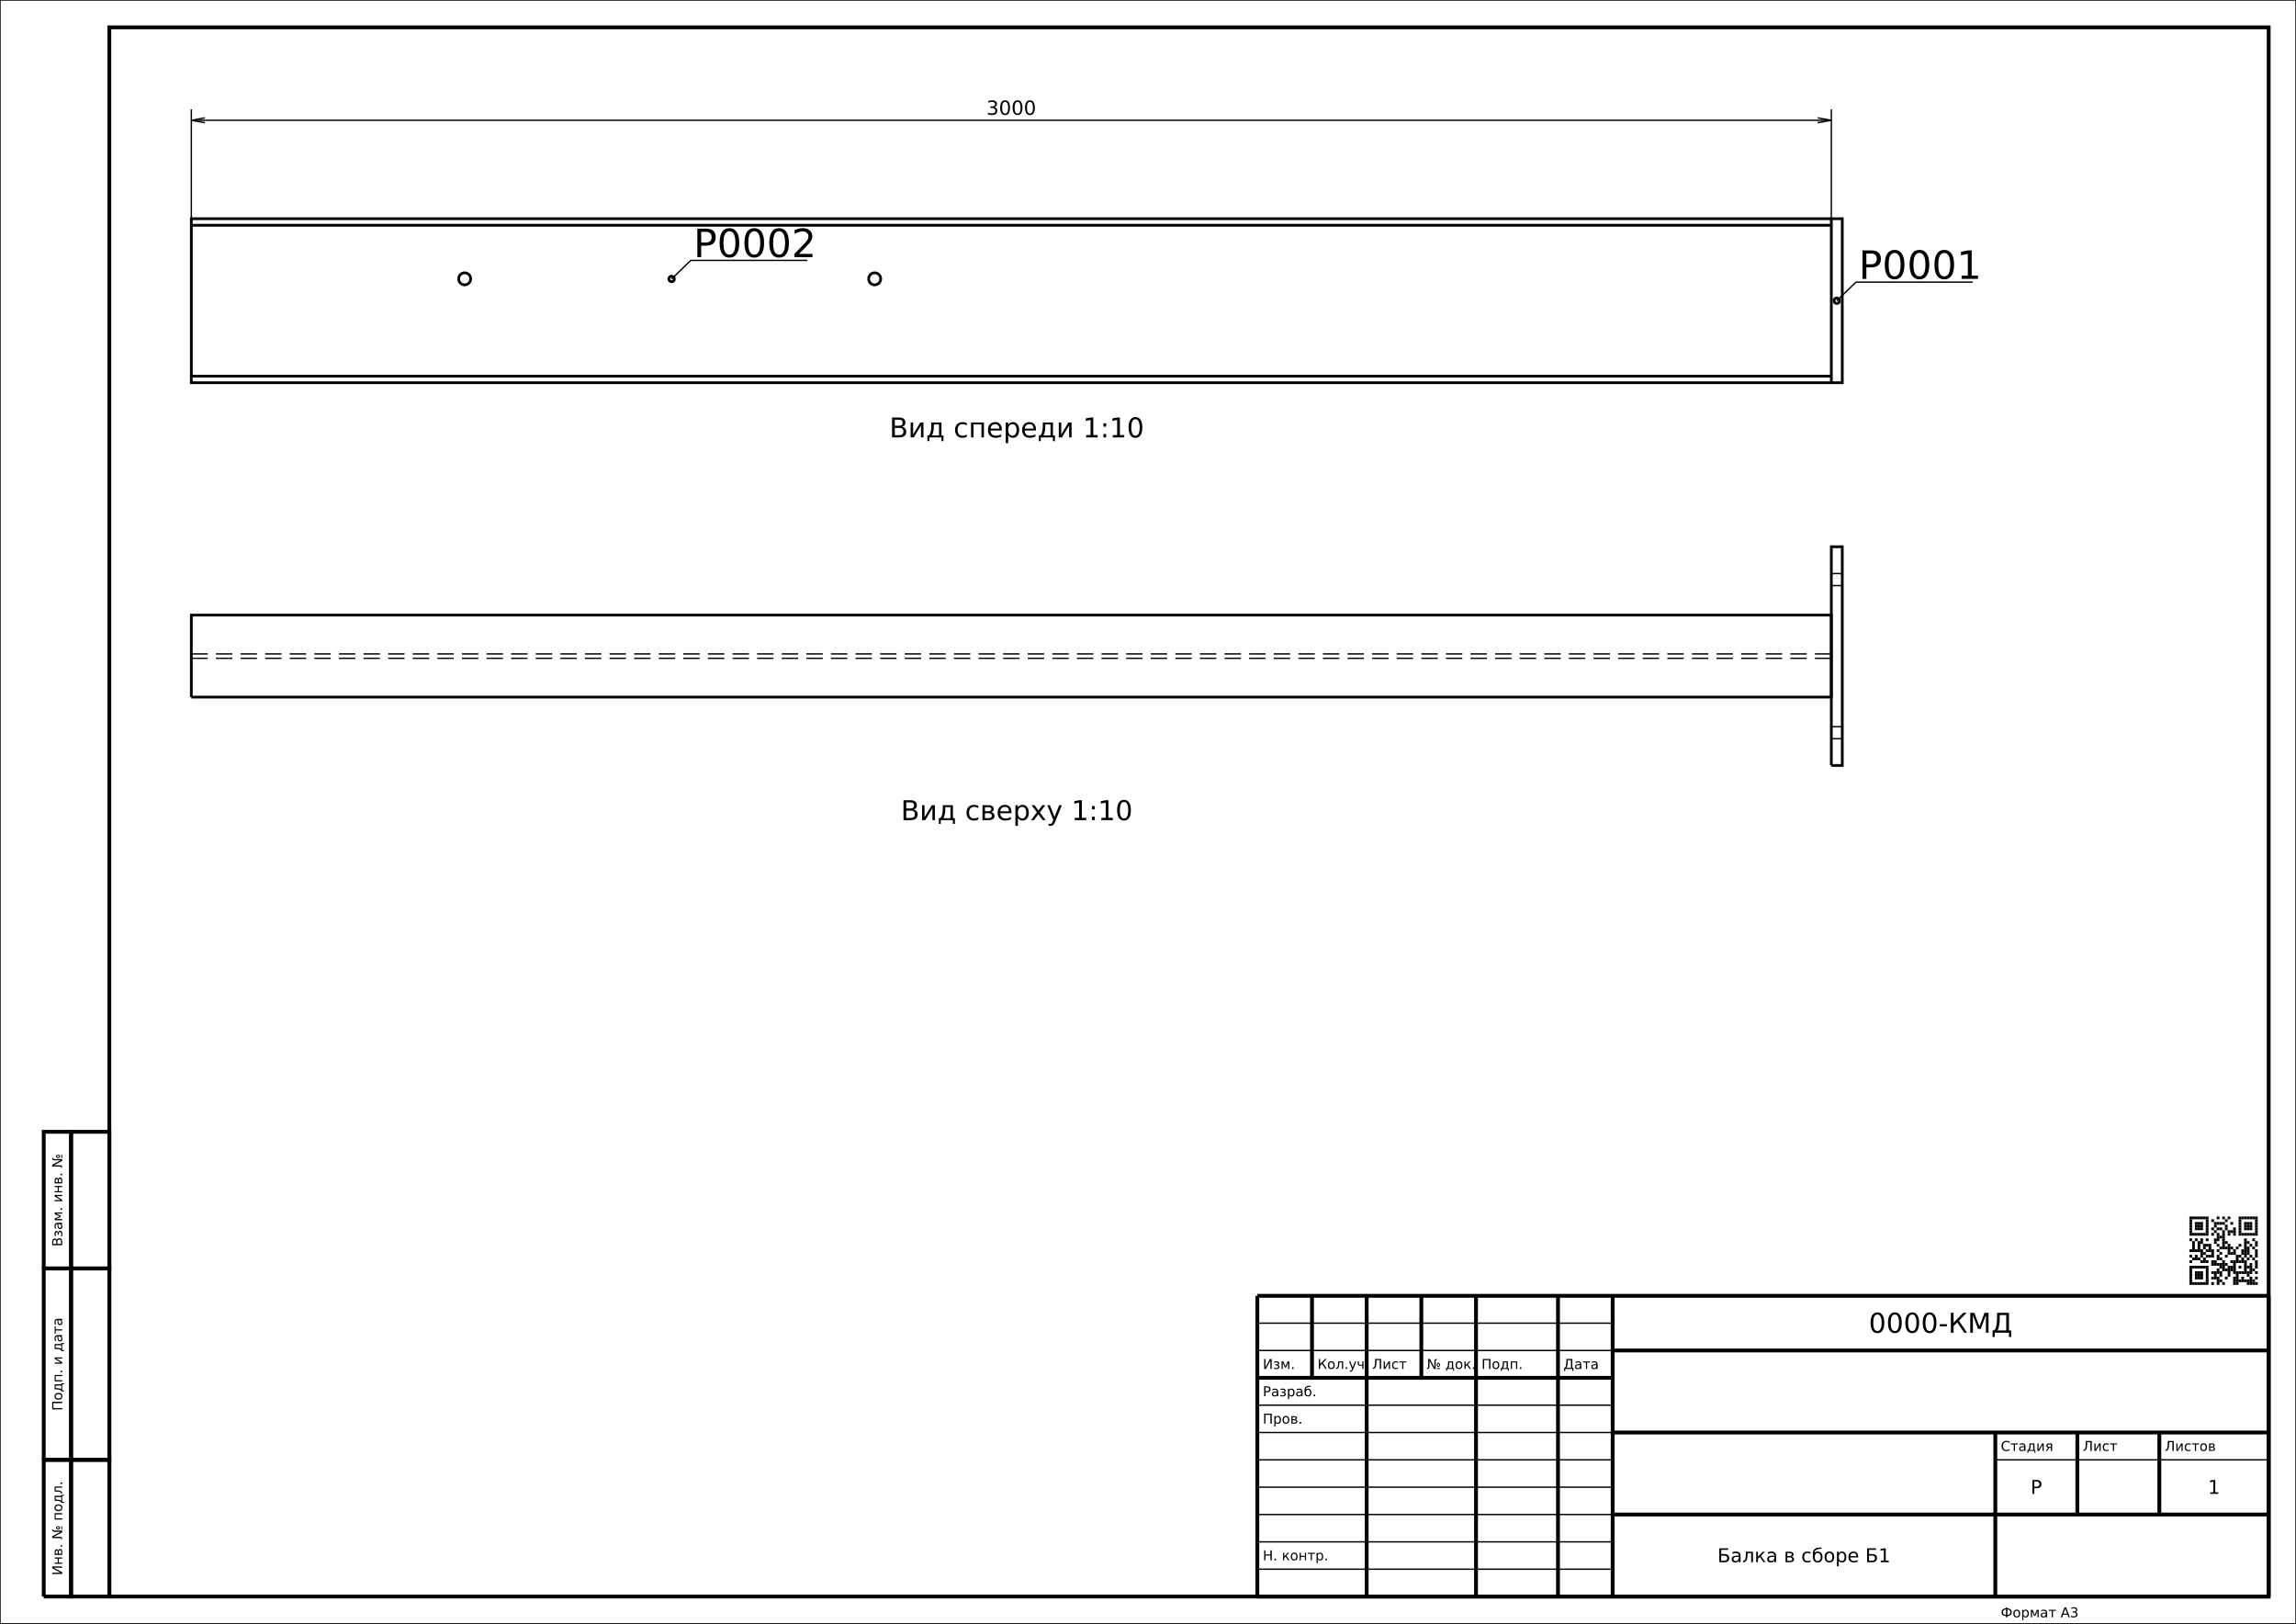
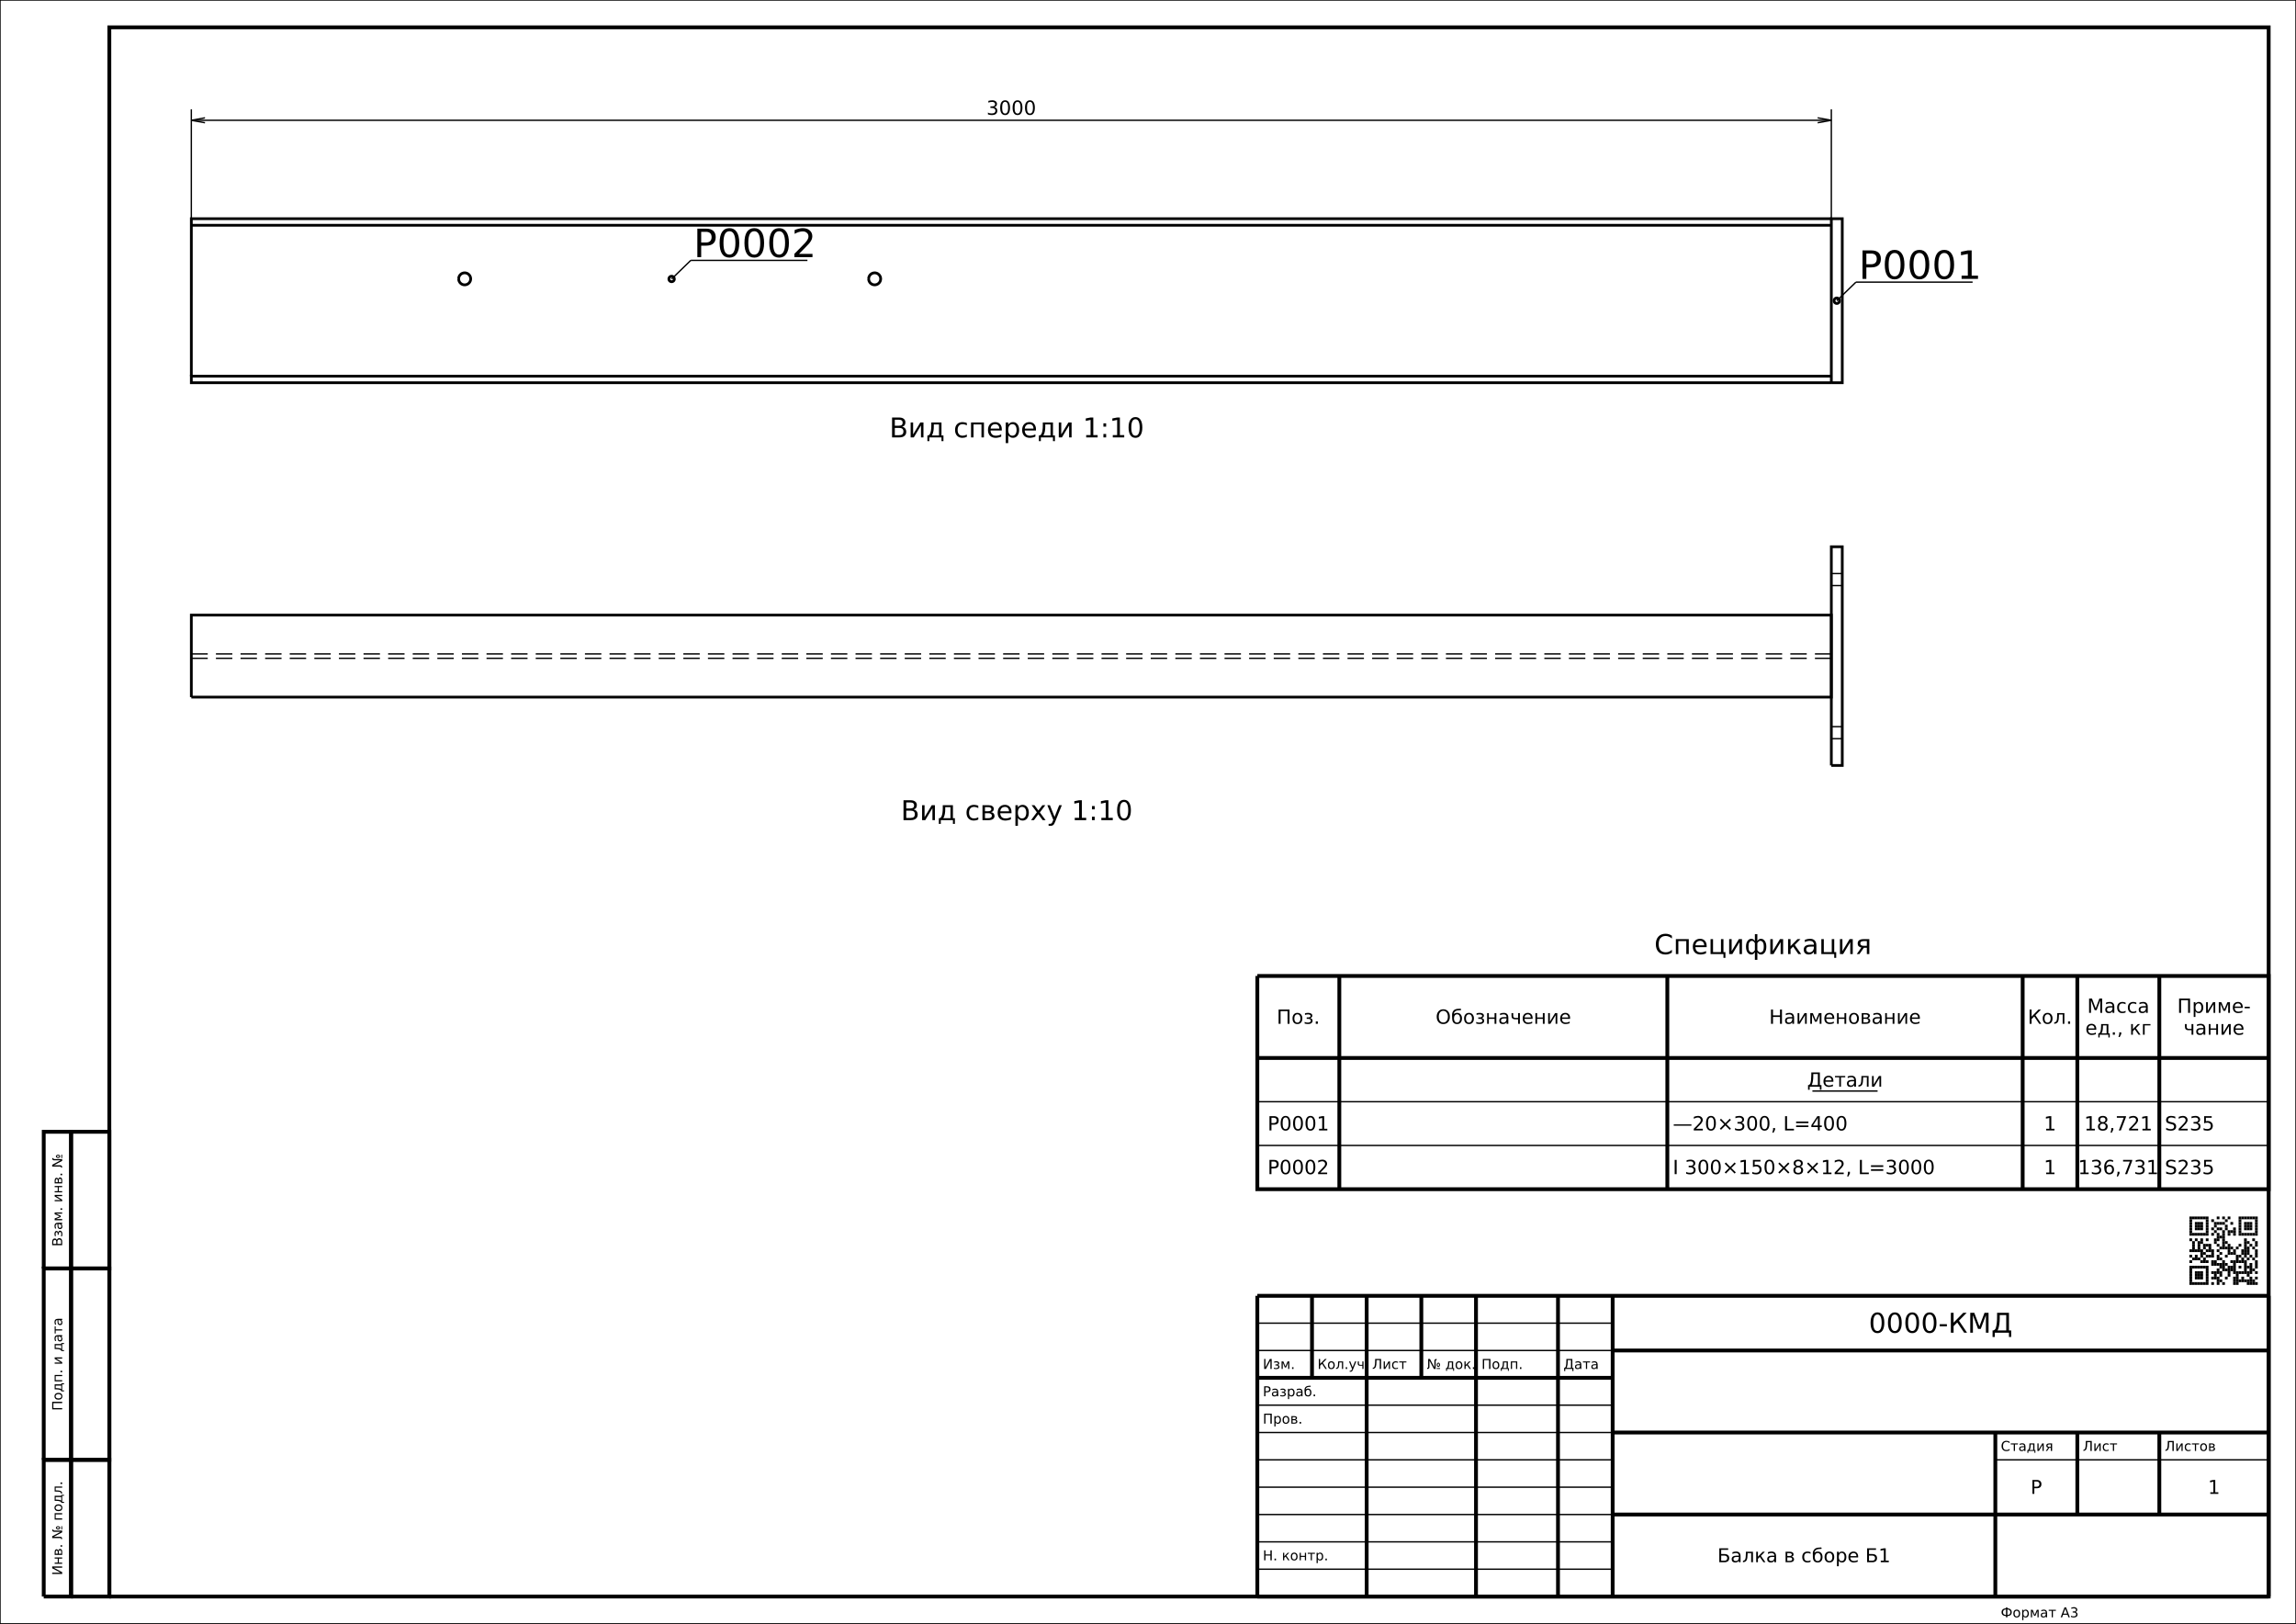
<svg xmlns="http://www.w3.org/2000/svg" width="420mm" height="297mm" viewBox="0 0 420 297" font-family="DejaVu Sans, Arial, sans-serif" data-drawing="902">
  <rect width="420" height="297" fill="#fff" />
  <polyline class="Thin" points="0,297 420,297 420,0 0,0 0,297" fill="none" stroke="#000" stroke-width="0.25" />
  <polyline class="Frame" points="20,292 415,292 415,5 20,5 20,292" fill="none" stroke="#000" stroke-width="0.7" />
  <polyline class="Frame" points="230,292 415,292" fill="none" stroke="#000" stroke-width="0.7" />
  <polyline class="Frame" points="415,292 415,237" fill="none" stroke="#000" stroke-width="0.7" />
  <polyline class="Frame" points="415,237 230,237" fill="none" stroke="#000" stroke-width="0.7" />
  <polyline class="Frame" points="230,237 230,292" fill="none" stroke="#000" stroke-width="0.7" />
  <polyline class="Thin" points="230,287 295,287" fill="none" stroke="#000" stroke-width="0.25" />
  <polyline class="Thin" points="230,282 295,282" fill="none" stroke="#000" stroke-width="0.25" />
  <polyline class="Thin" points="230,277 295,277" fill="none" stroke="#000" stroke-width="0.25" />
  <polyline class="Thin" points="230,272 295,272" fill="none" stroke="#000" stroke-width="0.25" />
  <polyline class="Thin" points="230,267 295,267" fill="none" stroke="#000" stroke-width="0.25" />
  <polyline class="Thin" points="230,262 295,262" fill="none" stroke="#000" stroke-width="0.25" />
  <polyline class="Thin" points="230,257 295,257" fill="none" stroke="#000" stroke-width="0.25" />
  <polyline class="Frame" points="230,252 295,252" fill="none" stroke="#000" stroke-width="0.7" />
  <polyline class="Thin" points="230,247 295,247" fill="none" stroke="#000" stroke-width="0.25" />
  <polyline class="Thin" points="230,242 295,242" fill="none" stroke="#000" stroke-width="0.25" />
  <polyline class="Frame" points="240,252 240,237" fill="none" stroke="#000" stroke-width="0.7" />
  <polyline class="Frame" points="260,252 260,237" fill="none" stroke="#000" stroke-width="0.7" />
  <polyline class="Frame" points="250,292 250,237" fill="none" stroke="#000" stroke-width="0.7" />
  <polyline class="Frame" points="270,292 270,237" fill="none" stroke="#000" stroke-width="0.7" />
  <polyline class="Frame" points="285,292 285,237" fill="none" stroke="#000" stroke-width="0.7" />
  <polyline class="Frame" points="295,292 295,237" fill="none" stroke="#000" stroke-width="0.7" />
  <polyline class="Frame" points="295,247 415,247" fill="none" stroke="#000" stroke-width="0.7" />
  <polyline class="Frame" points="295,262 415,262" fill="none" stroke="#000" stroke-width="0.7" />
  <polyline class="Thin" points="365,267 415,267" fill="none" stroke="#000" stroke-width="0.25" />
  <polyline class="Frame" points="295,277 415,277" fill="none" stroke="#000" stroke-width="0.7" />
  <polyline class="Frame" points="365,292 365,262" fill="none" stroke="#000" stroke-width="0.7" />
  <polyline class="Frame" points="380,277 380,262" fill="none" stroke="#000" stroke-width="0.7" />
  <polyline class="Frame" points="395,277 395,262" fill="none" stroke="#000" stroke-width="0.7" />
  <polyline class="Frame" points="8,292 13,292 13,267 8,267 8,292" fill="none" stroke="#000" stroke-width="0.7" />
  <polyline class="Frame" points="13,292 20,292 20,267 13,267 13,292" fill="none" stroke="#000" stroke-width="0.7" />
  <polyline class="Frame" points="8,267 13,267 13,232 8,232 8,267" fill="none" stroke="#000" stroke-width="0.7" />
  <polyline class="Frame" points="13,267 20,267 20,232 13,232 13,267" fill="none" stroke="#000" stroke-width="0.7" />
  <polyline class="Frame" points="8,232 13,232 13,207 8,207 8,232" fill="none" stroke="#000" stroke-width="0.7" />
  <polyline class="Frame" points="13,232 20,232 20,207 13,207 13,232" fill="none" stroke="#000" stroke-width="0.7" />
+   <polyline class="Frame" points="230,178.5 415,178.5 415,217.5 230,217.5 230,178.5" fill="none" stroke="#000" stroke-width="0.7" />
+   <polyline class="Frame" points="230,193.5 415,193.5" fill="none" stroke="#000" stroke-width="0.7" />
+   <polyline class="Frame" points="245,178.5 245,217.5" fill="none" stroke="#000" stroke-width="0.7" />
+   <polyline class="Frame" points="305,178.5 305,217.5" fill="none" stroke="#000" stroke-width="0.7" />
+   <polyline class="Frame" points="370,178.5 370,217.5" fill="none" stroke="#000" stroke-width="0.7" />
+   <polyline class="Frame" points="380,178.5 380,217.5" fill="none" stroke="#000" stroke-width="0.7" />
+   <polyline class="Frame" points="395,178.5 395,217.5" fill="none" stroke="#000" stroke-width="0.7" />
+   <polyline class="Thin" points="331.536,199.55 343.464,199.55" fill="none" stroke="#000" stroke-width="0.25" />
+   <polyline class="Thin" points="230,201.5 415,201.5" fill="none" stroke="#000" stroke-width="0.25" />
+   <polyline class="Thin" points="230,209.5 415,209.5" fill="none" stroke="#000" stroke-width="0.25" />
  <rect x="400.5" y="222.5" width="0.5" height="0.5" fill="#000" />
  <rect x="401" y="222.5" width="0.5" height="0.5" fill="#000" />
  <rect x="401.5" y="222.5" width="0.5" height="0.5" fill="#000" />
  <rect x="402" y="222.5" width="0.5" height="0.5" fill="#000" />
  <rect x="402.5" y="222.5" width="0.5" height="0.5" fill="#000" />
  <rect x="403" y="222.5" width="0.5" height="0.5" fill="#000" />
  <rect x="403.5" y="222.5" width="0.5" height="0.5" fill="#000" />
  <rect x="405.5" y="222.5" width="0.5" height="0.5" fill="#000" />
  <rect x="406.5" y="222.5" width="0.5" height="0.5" fill="#000" />
  <rect x="407.5" y="222.5" width="0.5" height="0.5" fill="#000" />
  <rect x="409.5" y="222.5" width="0.5" height="0.5" fill="#000" />
  <rect x="410" y="222.5" width="0.5" height="0.5" fill="#000" />
  <rect x="410.5" y="222.5" width="0.5" height="0.5" fill="#000" />
  <rect x="411" y="222.5" width="0.5" height="0.5" fill="#000" />
  <rect x="411.5" y="222.5" width="0.5" height="0.5" fill="#000" />
  <rect x="412" y="222.5" width="0.5" height="0.5" fill="#000" />
  <rect x="412.5" y="222.5" width="0.5" height="0.5" fill="#000" />
  <rect x="400.5" y="223" width="0.5" height="0.5" fill="#000" />
  <rect x="403.5" y="223" width="0.5" height="0.5" fill="#000" />
  <rect x="404.5" y="223" width="0.5" height="0.5" fill="#000" />
  <rect x="407" y="223" width="0.5" height="0.5" fill="#000" />
  <rect x="409.5" y="223" width="0.5" height="0.5" fill="#000" />
  <rect x="412.5" y="223" width="0.5" height="0.5" fill="#000" />
  <rect x="400.5" y="223.5" width="0.5" height="0.5" fill="#000" />
  <rect x="401.5" y="223.5" width="0.5" height="0.5" fill="#000" />
  <rect x="402" y="223.5" width="0.5" height="0.5" fill="#000" />
  <rect x="402.5" y="223.5" width="0.5" height="0.5" fill="#000" />
  <rect x="403.5" y="223.5" width="0.5" height="0.5" fill="#000" />
  <rect x="405" y="223.5" width="0.5" height="0.5" fill="#000" />
  <rect x="405.5" y="223.5" width="0.5" height="0.5" fill="#000" />
  <rect x="406" y="223.5" width="0.5" height="0.5" fill="#000" />
  <rect x="406.5" y="223.5" width="0.5" height="0.5" fill="#000" />
  <rect x="408" y="223.5" width="0.5" height="0.5" fill="#000" />
  <rect x="409.5" y="223.5" width="0.5" height="0.5" fill="#000" />
  <rect x="410.5" y="223.5" width="0.5" height="0.5" fill="#000" />
  <rect x="411" y="223.5" width="0.5" height="0.5" fill="#000" />
  <rect x="411.5" y="223.5" width="0.5" height="0.5" fill="#000" />
  <rect x="412.5" y="223.5" width="0.5" height="0.5" fill="#000" />
  <rect x="400.5" y="224" width="0.5" height="0.5" fill="#000" />
  <rect x="401.5" y="224" width="0.5" height="0.5" fill="#000" />
  <rect x="402" y="224" width="0.5" height="0.5" fill="#000" />
  <rect x="402.5" y="224" width="0.5" height="0.5" fill="#000" />
  <rect x="403.5" y="224" width="0.5" height="0.5" fill="#000" />
  <rect x="405" y="224" width="0.5" height="0.5" fill="#000" />
  <rect x="407" y="224" width="0.5" height="0.5" fill="#000" />
  <rect x="409.5" y="224" width="0.5" height="0.5" fill="#000" />
  <rect x="410.5" y="224" width="0.5" height="0.5" fill="#000" />
  <rect x="411" y="224" width="0.5" height="0.5" fill="#000" />
  <rect x="411.5" y="224" width="0.5" height="0.5" fill="#000" />
  <rect x="412.5" y="224" width="0.5" height="0.5" fill="#000" />
  <rect x="400.5" y="224.5" width="0.5" height="0.5" fill="#000" />
  <rect x="401.5" y="224.5" width="0.5" height="0.5" fill="#000" />
  <rect x="402" y="224.5" width="0.5" height="0.5" fill="#000" />
  <rect x="402.5" y="224.5" width="0.5" height="0.5" fill="#000" />
  <rect x="403.5" y="224.5" width="0.5" height="0.5" fill="#000" />
  <rect x="404.5" y="224.5" width="0.5" height="0.5" fill="#000" />
  <rect x="405.5" y="224.5" width="0.5" height="0.5" fill="#000" />
  <rect x="406" y="224.5" width="0.5" height="0.5" fill="#000" />
  <rect x="407" y="224.5" width="0.5" height="0.5" fill="#000" />
  <rect x="408.5" y="224.5" width="0.5" height="0.5" fill="#000" />
  <rect x="409.5" y="224.5" width="0.5" height="0.5" fill="#000" />
  <rect x="410.5" y="224.5" width="0.5" height="0.5" fill="#000" />
  <rect x="411" y="224.5" width="0.5" height="0.5" fill="#000" />
  <rect x="411.5" y="224.5" width="0.5" height="0.5" fill="#000" />
  <rect x="412.5" y="224.5" width="0.5" height="0.5" fill="#000" />
  <rect x="400.5" y="225" width="0.5" height="0.5" fill="#000" />
  <rect x="403.5" y="225" width="0.5" height="0.5" fill="#000" />
  <rect x="405" y="225" width="0.5" height="0.5" fill="#000" />
  <rect x="406.5" y="225" width="0.5" height="0.5" fill="#000" />
  <rect x="407.5" y="225" width="0.5" height="0.5" fill="#000" />
  <rect x="408" y="225" width="0.5" height="0.5" fill="#000" />
  <rect x="408.5" y="225" width="0.5" height="0.5" fill="#000" />
  <rect x="409.5" y="225" width="0.5" height="0.5" fill="#000" />
  <rect x="412.5" y="225" width="0.5" height="0.5" fill="#000" />
  <rect x="400.5" y="225.5" width="0.5" height="0.5" fill="#000" />
  <rect x="401" y="225.5" width="0.5" height="0.5" fill="#000" />
  <rect x="401.5" y="225.5" width="0.5" height="0.5" fill="#000" />
  <rect x="402" y="225.5" width="0.5" height="0.5" fill="#000" />
  <rect x="402.5" y="225.5" width="0.5" height="0.5" fill="#000" />
  <rect x="403" y="225.5" width="0.5" height="0.5" fill="#000" />
  <rect x="403.5" y="225.5" width="0.5" height="0.5" fill="#000" />
  <rect x="404.5" y="225.5" width="0.5" height="0.5" fill="#000" />
  <rect x="405.5" y="225.5" width="0.5" height="0.5" fill="#000" />
  <rect x="406.5" y="225.5" width="0.5" height="0.5" fill="#000" />
  <rect x="407.5" y="225.5" width="0.5" height="0.5" fill="#000" />
  <rect x="408.5" y="225.5" width="0.5" height="0.5" fill="#000" />
  <rect x="409.5" y="225.5" width="0.5" height="0.5" fill="#000" />
  <rect x="410" y="225.5" width="0.5" height="0.5" fill="#000" />
  <rect x="410.5" y="225.5" width="0.5" height="0.5" fill="#000" />
  <rect x="411" y="225.5" width="0.5" height="0.5" fill="#000" />
  <rect x="411.5" y="225.5" width="0.5" height="0.5" fill="#000" />
  <rect x="412" y="225.5" width="0.5" height="0.5" fill="#000" />
  <rect x="412.5" y="225.5" width="0.5" height="0.5" fill="#000" />
  <rect x="405.5" y="226" width="0.5" height="0.5" fill="#000" />
  <rect x="406" y="226" width="0.5" height="0.5" fill="#000" />
  <rect x="406.5" y="226" width="0.5" height="0.5" fill="#000" />
  <rect x="400.5" y="226.5" width="0.5" height="0.5" fill="#000" />
  <rect x="401.5" y="226.5" width="0.5" height="0.5" fill="#000" />
  <rect x="402.5" y="226.5" width="0.5" height="0.5" fill="#000" />
  <rect x="403.5" y="226.5" width="0.5" height="0.5" fill="#000" />
  <rect x="405" y="226.5" width="0.5" height="0.5" fill="#000" />
  <rect x="405.5" y="226.5" width="0.5" height="0.5" fill="#000" />
  <rect x="406.5" y="226.5" width="0.5" height="0.5" fill="#000" />
  <rect x="410.5" y="226.5" width="0.5" height="0.5" fill="#000" />
  <rect x="412" y="226.5" width="0.5" height="0.5" fill="#000" />
  <rect x="401" y="227" width="0.5" height="0.5" fill="#000" />
  <rect x="402" y="227" width="0.5" height="0.5" fill="#000" />
  <rect x="402.5" y="227" width="0.5" height="0.5" fill="#000" />
  <rect x="405" y="227" width="0.5" height="0.5" fill="#000" />
  <rect x="406.5" y="227" width="0.5" height="0.5" fill="#000" />
  <rect x="407" y="227" width="0.5" height="0.5" fill="#000" />
  <rect x="410.5" y="227" width="0.5" height="0.5" fill="#000" />
  <rect x="411" y="227" width="0.5" height="0.5" fill="#000" />
  <rect x="412.5" y="227" width="0.5" height="0.5" fill="#000" />
  <rect x="401" y="227.5" width="0.5" height="0.5" fill="#000" />
  <rect x="402" y="227.5" width="0.5" height="0.5" fill="#000" />
  <rect x="403" y="227.5" width="0.5" height="0.5" fill="#000" />
  <rect x="403.5" y="227.5" width="0.5" height="0.5" fill="#000" />
  <rect x="404" y="227.5" width="0.5" height="0.5" fill="#000" />
  <rect x="405.5" y="227.5" width="0.5" height="0.5" fill="#000" />
  <rect x="406.5" y="227.5" width="0.5" height="0.5" fill="#000" />
  <rect x="407.5" y="227.5" width="0.5" height="0.5" fill="#000" />
  <rect x="409.5" y="227.5" width="0.5" height="0.5" fill="#000" />
  <rect x="410.5" y="227.5" width="0.5" height="0.5" fill="#000" />
  <rect x="411.5" y="227.5" width="0.5" height="0.5" fill="#000" />
  <rect x="412.5" y="227.5" width="0.5" height="0.5" fill="#000" />
  <rect x="401" y="228" width="0.5" height="0.5" fill="#000" />
  <rect x="402" y="228" width="0.5" height="0.5" fill="#000" />
  <rect x="403" y="228" width="0.5" height="0.5" fill="#000" />
  <rect x="404" y="228" width="0.5" height="0.5" fill="#000" />
  <rect x="406" y="228" width="0.5" height="0.5" fill="#000" />
  <rect x="406.5" y="228" width="0.5" height="0.5" fill="#000" />
  <rect x="407" y="228" width="0.5" height="0.5" fill="#000" />
  <rect x="407.5" y="228" width="0.5" height="0.5" fill="#000" />
  <rect x="408" y="228" width="0.5" height="0.5" fill="#000" />
  <rect x="409" y="228" width="0.5" height="0.5" fill="#000" />
  <rect x="410.5" y="228" width="0.5" height="0.5" fill="#000" />
  <rect x="411" y="228" width="0.5" height="0.5" fill="#000" />
  <rect x="412" y="228" width="0.5" height="0.5" fill="#000" />
  <rect x="400.5" y="228.5" width="0.5" height="0.5" fill="#000" />
  <rect x="401" y="228.5" width="0.5" height="0.5" fill="#000" />
  <rect x="401.5" y="228.5" width="0.5" height="0.5" fill="#000" />
  <rect x="402" y="228.5" width="0.5" height="0.5" fill="#000" />
  <rect x="402.5" y="228.5" width="0.5" height="0.5" fill="#000" />
  <rect x="403.5" y="228.5" width="0.5" height="0.5" fill="#000" />
  <rect x="404" y="228.5" width="0.5" height="0.5" fill="#000" />
  <rect x="404.5" y="228.5" width="0.5" height="0.5" fill="#000" />
  <rect x="405.5" y="228.5" width="0.5" height="0.5" fill="#000" />
  <rect x="407.5" y="228.5" width="0.5" height="0.5" fill="#000" />
  <rect x="408.5" y="228.5" width="0.5" height="0.5" fill="#000" />
  <rect x="410" y="228.5" width="0.5" height="0.5" fill="#000" />
  <rect x="410.5" y="228.5" width="0.5" height="0.5" fill="#000" />
  <rect x="411" y="228.5" width="0.5" height="0.5" fill="#000" />
  <rect x="412.5" y="228.5" width="0.5" height="0.5" fill="#000" />
  <rect x="402.5" y="229" width="0.5" height="0.5" fill="#000" />
  <rect x="403" y="229" width="0.5" height="0.5" fill="#000" />
  <rect x="404.5" y="229" width="0.5" height="0.5" fill="#000" />
  <rect x="406" y="229" width="0.5" height="0.5" fill="#000" />
  <rect x="407.5" y="229" width="0.5" height="0.5" fill="#000" />
  <rect x="408" y="229" width="0.5" height="0.5" fill="#000" />
  <rect x="408.5" y="229" width="0.5" height="0.5" fill="#000" />
  <rect x="410" y="229" width="0.5" height="0.5" fill="#000" />
  <rect x="410.5" y="229" width="0.5" height="0.5" fill="#000" />
  <rect x="411" y="229" width="0.5" height="0.5" fill="#000" />
  <rect x="412.5" y="229" width="0.5" height="0.5" fill="#000" />
  <rect x="400.5" y="229.5" width="0.5" height="0.5" fill="#000" />
  <rect x="401.5" y="229.5" width="0.5" height="0.5" fill="#000" />
  <rect x="402.5" y="229.5" width="0.5" height="0.5" fill="#000" />
  <rect x="403.5" y="229.5" width="0.5" height="0.5" fill="#000" />
  <rect x="404" y="229.5" width="0.5" height="0.5" fill="#000" />
  <rect x="404.5" y="229.5" width="0.5" height="0.5" fill="#000" />
  <rect x="405.5" y="229.5" width="0.5" height="0.5" fill="#000" />
  <rect x="407" y="229.5" width="0.5" height="0.5" fill="#000" />
  <rect x="409" y="229.5" width="0.5" height="0.5" fill="#000" />
  <rect x="409.5" y="229.5" width="0.5" height="0.5" fill="#000" />
  <rect x="410.5" y="229.5" width="0.5" height="0.5" fill="#000" />
  <rect x="411.5" y="229.5" width="0.5" height="0.5" fill="#000" />
  <rect x="412.5" y="229.5" width="0.5" height="0.5" fill="#000" />
  <rect x="401" y="230" width="0.5" height="0.5" fill="#000" />
  <rect x="401.5" y="230" width="0.5" height="0.5" fill="#000" />
  <rect x="402" y="230" width="0.5" height="0.5" fill="#000" />
  <rect x="403" y="230" width="0.5" height="0.5" fill="#000" />
  <rect x="405.5" y="230" width="0.5" height="0.5" fill="#000" />
  <rect x="406" y="230" width="0.5" height="0.5" fill="#000" />
  <rect x="409" y="230" width="0.5" height="0.5" fill="#000" />
  <rect x="410" y="230" width="0.5" height="0.5" fill="#000" />
  <rect x="411" y="230" width="0.5" height="0.5" fill="#000" />
  <rect x="412" y="230" width="0.5" height="0.5" fill="#000" />
  <rect x="400.5" y="230.5" width="0.5" height="0.5" fill="#000" />
  <rect x="402.5" y="230.5" width="0.5" height="0.5" fill="#000" />
  <rect x="403" y="230.5" width="0.5" height="0.5" fill="#000" />
  <rect x="403.5" y="230.5" width="0.5" height="0.5" fill="#000" />
  <rect x="404.5" y="230.5" width="0.5" height="0.5" fill="#000" />
  <rect x="405" y="230.5" width="0.5" height="0.5" fill="#000" />
  <rect x="406.5" y="230.5" width="0.5" height="0.5" fill="#000" />
  <rect x="408" y="230.5" width="0.5" height="0.5" fill="#000" />
  <rect x="408.5" y="230.5" width="0.5" height="0.5" fill="#000" />
  <rect x="409" y="230.5" width="0.5" height="0.5" fill="#000" />
  <rect x="409.5" y="230.5" width="0.5" height="0.5" fill="#000" />
  <rect x="410" y="230.5" width="0.5" height="0.5" fill="#000" />
  <rect x="410.5" y="230.5" width="0.5" height="0.5" fill="#000" />
  <rect x="412.5" y="230.5" width="0.5" height="0.5" fill="#000" />
  <rect x="404.5" y="231" width="0.5" height="0.5" fill="#000" />
  <rect x="405" y="231" width="0.5" height="0.5" fill="#000" />
  <rect x="405.5" y="231" width="0.5" height="0.5" fill="#000" />
  <rect x="406" y="231" width="0.5" height="0.5" fill="#000" />
  <rect x="406.5" y="231" width="0.5" height="0.5" fill="#000" />
  <rect x="407" y="231" width="0.5" height="0.5" fill="#000" />
  <rect x="408.5" y="231" width="0.5" height="0.5" fill="#000" />
  <rect x="410.5" y="231" width="0.5" height="0.5" fill="#000" />
  <rect x="411.5" y="231" width="0.5" height="0.5" fill="#000" />
  <rect x="412.5" y="231" width="0.5" height="0.5" fill="#000" />
  <rect x="400.5" y="231.5" width="0.5" height="0.5" fill="#000" />
  <rect x="401" y="231.5" width="0.5" height="0.5" fill="#000" />
  <rect x="401.5" y="231.5" width="0.5" height="0.5" fill="#000" />
  <rect x="402" y="231.5" width="0.5" height="0.5" fill="#000" />
  <rect x="402.5" y="231.5" width="0.5" height="0.5" fill="#000" />
  <rect x="403" y="231.5" width="0.5" height="0.5" fill="#000" />
  <rect x="403.5" y="231.5" width="0.5" height="0.5" fill="#000" />
  <rect x="406" y="231.5" width="0.5" height="0.5" fill="#000" />
  <rect x="406.5" y="231.5" width="0.5" height="0.5" fill="#000" />
  <rect x="407.5" y="231.5" width="0.5" height="0.5" fill="#000" />
  <rect x="408" y="231.5" width="0.5" height="0.5" fill="#000" />
  <rect x="408.5" y="231.5" width="0.5" height="0.5" fill="#000" />
  <rect x="409.5" y="231.5" width="0.5" height="0.5" fill="#000" />
  <rect x="410.5" y="231.5" width="0.5" height="0.5" fill="#000" />
  <rect x="411" y="231.5" width="0.5" height="0.5" fill="#000" />
  <rect x="411.5" y="231.5" width="0.5" height="0.5" fill="#000" />
  <rect x="412.5" y="231.5" width="0.5" height="0.5" fill="#000" />
  <rect x="400.5" y="232" width="0.5" height="0.5" fill="#000" />
  <rect x="403.5" y="232" width="0.5" height="0.5" fill="#000" />
  <rect x="405.5" y="232" width="0.5" height="0.5" fill="#000" />
  <rect x="406.5" y="232" width="0.5" height="0.5" fill="#000" />
  <rect x="407" y="232" width="0.5" height="0.5" fill="#000" />
  <rect x="407.5" y="232" width="0.5" height="0.5" fill="#000" />
  <rect x="408" y="232" width="0.5" height="0.5" fill="#000" />
  <rect x="408.5" y="232" width="0.5" height="0.5" fill="#000" />
  <rect x="410.5" y="232" width="0.5" height="0.5" fill="#000" />
  <rect x="411.5" y="232" width="0.5" height="0.5" fill="#000" />
  <rect x="412" y="232" width="0.5" height="0.5" fill="#000" />
  <rect x="400.5" y="232.5" width="0.5" height="0.5" fill="#000" />
  <rect x="401.5" y="232.5" width="0.5" height="0.5" fill="#000" />
  <rect x="402" y="232.5" width="0.5" height="0.5" fill="#000" />
  <rect x="402.5" y="232.5" width="0.5" height="0.5" fill="#000" />
  <rect x="403.5" y="232.5" width="0.5" height="0.5" fill="#000" />
  <rect x="404.5" y="232.5" width="0.5" height="0.5" fill="#000" />
  <rect x="405" y="232.5" width="0.5" height="0.5" fill="#000" />
  <rect x="405.5" y="232.5" width="0.5" height="0.5" fill="#000" />
  <rect x="406" y="232.5" width="0.5" height="0.5" fill="#000" />
  <rect x="407.5" y="232.5" width="0.5" height="0.5" fill="#000" />
  <rect x="408.5" y="232.5" width="0.5" height="0.5" fill="#000" />
  <rect x="409" y="232.5" width="0.5" height="0.5" fill="#000" />
  <rect x="409.5" y="232.5" width="0.5" height="0.5" fill="#000" />
  <rect x="410" y="232.5" width="0.5" height="0.5" fill="#000" />
  <rect x="410.5" y="232.5" width="0.5" height="0.5" fill="#000" />
  <rect x="411" y="232.5" width="0.5" height="0.5" fill="#000" />
  <rect x="411.5" y="232.5" width="0.5" height="0.5" fill="#000" />
  <rect x="412.5" y="232.5" width="0.5" height="0.5" fill="#000" />
  <rect x="400.5" y="233" width="0.5" height="0.5" fill="#000" />
  <rect x="401.5" y="233" width="0.5" height="0.5" fill="#000" />
  <rect x="402" y="233" width="0.5" height="0.5" fill="#000" />
  <rect x="402.5" y="233" width="0.5" height="0.5" fill="#000" />
  <rect x="403.5" y="233" width="0.5" height="0.5" fill="#000" />
  <rect x="405" y="233" width="0.5" height="0.5" fill="#000" />
  <rect x="406" y="233" width="0.5" height="0.5" fill="#000" />
  <rect x="407.5" y="233" width="0.5" height="0.5" fill="#000" />
  <rect x="409" y="233" width="0.5" height="0.5" fill="#000" />
  <rect x="411" y="233" width="0.5" height="0.5" fill="#000" />
  <rect x="400.5" y="233.5" width="0.5" height="0.5" fill="#000" />
  <rect x="401.5" y="233.5" width="0.5" height="0.5" fill="#000" />
  <rect x="402" y="233.5" width="0.5" height="0.5" fill="#000" />
  <rect x="402.5" y="233.5" width="0.5" height="0.5" fill="#000" />
  <rect x="403.5" y="233.5" width="0.5" height="0.5" fill="#000" />
  <rect x="404.5" y="233.5" width="0.5" height="0.5" fill="#000" />
  <rect x="405" y="233.5" width="0.5" height="0.5" fill="#000" />
  <rect x="405.5" y="233.5" width="0.5" height="0.5" fill="#000" />
  <rect x="407" y="233.5" width="0.5" height="0.5" fill="#000" />
  <rect x="408.5" y="233.5" width="0.5" height="0.5" fill="#000" />
  <rect x="409" y="233.5" width="0.5" height="0.5" fill="#000" />
  <rect x="410" y="233.5" width="0.5" height="0.5" fill="#000" />
  <rect x="411.5" y="233.5" width="0.5" height="0.5" fill="#000" />
  <rect x="412.5" y="233.5" width="0.5" height="0.5" fill="#000" />
  <rect x="400.5" y="234" width="0.5" height="0.5" fill="#000" />
  <rect x="403.5" y="234" width="0.5" height="0.5" fill="#000" />
  <rect x="405.5" y="234" width="0.5" height="0.5" fill="#000" />
  <rect x="406" y="234" width="0.5" height="0.5" fill="#000" />
  <rect x="408.5" y="234" width="0.5" height="0.5" fill="#000" />
  <rect x="409" y="234" width="0.5" height="0.5" fill="#000" />
  <rect x="409.5" y="234" width="0.5" height="0.5" fill="#000" />
  <rect x="410" y="234" width="0.5" height="0.5" fill="#000" />
  <rect x="410.5" y="234" width="0.5" height="0.5" fill="#000" />
  <rect x="411" y="234" width="0.5" height="0.5" fill="#000" />
  <rect x="411.5" y="234" width="0.5" height="0.5" fill="#000" />
  <rect x="412" y="234" width="0.5" height="0.5" fill="#000" />
  <rect x="400.5" y="234.5" width="0.5" height="0.5" fill="#000" />
  <rect x="401" y="234.5" width="0.5" height="0.5" fill="#000" />
  <rect x="401.5" y="234.5" width="0.5" height="0.5" fill="#000" />
  <rect x="402" y="234.5" width="0.5" height="0.5" fill="#000" />
  <rect x="402.5" y="234.5" width="0.5" height="0.5" fill="#000" />
  <rect x="403" y="234.5" width="0.5" height="0.5" fill="#000" />
  <rect x="403.5" y="234.5" width="0.5" height="0.5" fill="#000" />
  <rect x="404.5" y="234.5" width="0.5" height="0.5" fill="#000" />
  <rect x="405.5" y="234.5" width="0.5" height="0.5" fill="#000" />
  <rect x="406.5" y="234.5" width="0.5" height="0.5" fill="#000" />
  <rect x="408.5" y="234.5" width="0.5" height="0.5" fill="#000" />
  <rect x="409" y="234.5" width="0.5" height="0.5" fill="#000" />
  <rect x="411" y="234.5" width="0.5" height="0.5" fill="#000" />
  <rect x="411.5" y="234.5" width="0.5" height="0.5" fill="#000" />
  <rect x="412" y="234.5" width="0.5" height="0.5" fill="#000" />
  <rect x="412.5" y="234.5" width="0.5" height="0.5" fill="#000" />
  <g class="view" data-view="1">
    <polyline class="Hidden" data-object="8" points="334.999,70 334.999,40" fill="none" stroke="#000" stroke-width="0.25" stroke-dasharray="3 1.5" />
    <polyline class="Visible" data-object="8" points="334.999,70 35,70 35,68.8 334.999,68.8" fill="none" stroke="#000" stroke-width="0.5" />
    <polyline class="Visible" data-object="8" points="35,68.8 35,40 334.999,40" fill="none" stroke="#000" stroke-width="0.5" />
    <polyline class="Visible" data-object="8" points="35,41.2 334.999,41.2" fill="none" stroke="#000" stroke-width="0.5" />
    <polyline class="Visible" data-object="8" points="83.9,51.003 83.921,50.786 83.982,50.583 84.081,50.395 84.219,50.226 84.387,50.087 84.574,49.986 84.783,49.922 85,49.9 85.217,49.922 85.42,49.983 85.613,50.087 85.777,50.221 85.915,50.39 86.015,50.577 86.078,50.779 86.1,50.997 86.08,51.208 86.018,51.417 85.919,51.605 85.781,51.774 85.618,51.91 85.426,52.014 85.217,52.078 85,52.1 84.789,52.08 84.58,52.017 84.393,51.917 84.223,51.779 84.088,51.616 83.985,51.423 83.922,51.221 83.9,51.003" fill="none" stroke="#000" stroke-width="0.5" />
    <polyline class="Visible" data-object="8" points="158.9,51.003 158.922,51.221 158.985,51.423 159.085,51.61 159.223,51.779 159.393,51.917 159.586,52.019 159.789,52.08 160.007,52.1 160.217,52.078 160.426,52.014 160.618,51.91 160.781,51.774 160.919,51.605 161.018,51.417 161.08,51.208 161.1,50.997 161.078,50.779 161.013,50.571 160.908,50.379 160.772,50.216 160.602,50.079 160.414,49.981 160.204,49.919 159.993,49.9 159.783,49.922 159.574,49.986 159.382,50.09 159.219,50.226 159.081,50.395 158.982,50.583 158.921,50.786 158.9,51.003" fill="none" stroke="#000" stroke-width="0.5" />
    <polyline class="Visible" data-object="11" points="335,70 335,40 337,40 337,70 335,70" fill="none" stroke="#000" stroke-width="0.5" />
    <polyline class="Visible" points="123.358,51.023 123.354,50.958 123.341,50.893 123.32,50.832 123.291,50.773 123.255,50.719 123.211,50.669 123.162,50.626 123.108,50.59 123.049,50.561 122.987,50.54 122.923,50.527 122.858,50.523 122.793,50.527 122.728,50.54 122.666,50.561 122.608,50.59 122.553,50.626 122.504,50.669 122.461,50.719 122.425,50.773 122.396,50.832 122.375,50.893 122.362,50.958 122.358,51.023 122.362,51.088 122.375,51.152 122.396,51.214 122.425,51.273 122.461,51.327 122.504,51.376 122.553,51.42 122.608,51.456 122.666,51.485 122.728,51.506 122.793,51.519 122.858,51.523 122.923,51.519 122.987,51.506 123.049,51.485 123.108,51.456 123.162,51.42 123.211,51.376 123.255,51.327 123.291,51.273 123.32,51.214 123.341,51.152 123.354,51.088 123.358,51.023" fill="none" stroke="#000" stroke-width="0.5" />
    <polyline class="Visible" points="336.5,55 336.496,54.935 336.483,54.871 336.462,54.809 336.433,54.75 336.397,54.696 336.354,54.646 336.304,54.603 336.25,54.567 336.191,54.538 336.129,54.517 336.065,54.504 336,54.5 335.935,54.504 335.871,54.517 335.809,54.538 335.75,54.567 335.696,54.603 335.646,54.646 335.603,54.696 335.567,54.75 335.538,54.809 335.517,54.871 335.504,54.935 335.5,55 335.504,55.065 335.517,55.129 335.538,55.191 335.567,55.25 335.603,55.304 335.646,55.354 335.696,55.397 335.75,55.433 335.809,55.462 335.871,55.483 335.935,55.496 336,55.5 336.065,55.496 336.129,55.483 336.191,55.462 336.25,55.433 336.304,55.397 336.354,55.354 336.397,55.304 336.433,55.25 336.462,55.191 336.483,55.129 336.496,55.065 336.5,55" fill="none" stroke="#000" stroke-width="0.5" />
    <polyline class="Thin" data-object="8" points="122.858,51.023 126.358,47.623" fill="none" stroke="#000" stroke-width="0.25" />
    <polyline class="Thin" data-object="8" points="126.358,47.623 147.701,47.623" fill="none" stroke="#000" stroke-width="0.25" />
    <polyline class="Thin" data-object="11" points="336,55 339.5,51.6" fill="none" stroke="#000" stroke-width="0.25" />
    <polyline class="Thin" data-object="11" points="339.5,51.6 360.843,51.6" fill="none" stroke="#000" stroke-width="0.25" />
    <text x="186" y="80" font-size="5" text-anchor="middle" fill="#000">Вид спереди 1:10</text>
    <text x="126.858" y="47.023" font-size="7.143" text-anchor="start" fill="#000" data-object="8">P0002</text>
    <text x="340" y="51" font-size="7.143" text-anchor="start" fill="#000" data-object="11">P0001</text>
  </g>
  <g class="view" data-view="2">
    <polyline class="Hidden" data-object="8" points="35,120.4 335,120.4" fill="none" stroke="#000" stroke-width="0.25" stroke-dasharray="3 1.5" />
    <polyline class="Hidden" data-object="8" points="35,119.6 335,119.6" fill="none" stroke="#000" stroke-width="0.25" stroke-dasharray="3 1.5" />
    <polyline class="Hidden" data-object="11" points="335,135.1 337,135.1" fill="none" stroke="#000" stroke-width="0.25" stroke-dasharray="3 1.5" />
    <polyline class="Hidden" data-object="11" points="335,132.9 337,132.9" fill="none" stroke="#000" stroke-width="0.25" stroke-dasharray="3 1.5" />
    <polyline class="Hidden" data-object="11" points="335,107.1 337,107.1" fill="none" stroke="#000" stroke-width="0.25" stroke-dasharray="3 1.5" />
    <polyline class="Hidden" data-object="11" points="335,104.9 337,104.9" fill="none" stroke="#000" stroke-width="0.25" stroke-dasharray="3 1.5" />
    <polyline class="Visible" data-object="8" points="35,127.5 35,112.5 335,112.5 335,127.5 35,127.5" fill="none" stroke="#000" stroke-width="0.5" />
    <polyline class="Visible" data-object="11" points="335,140 335,100 337,100 337,140 335,140" fill="none" stroke="#000" stroke-width="0.5" />
    <text x="186" y="150" font-size="5" text-anchor="middle" fill="#000">Вид сверху 1:10</text>
  </g>
  <g class="dimension" data-dimension="1" data-view="1">
    <polyline class="Thin" points="35,54 35,20" fill="none" stroke="#000" stroke-width="0.25" />
    <polyline class="Thin" points="335,54 335,20" fill="none" stroke="#000" stroke-width="0.25" />
    <polyline class="Thin" points="35,22 335,22" fill="none" stroke="#000" stroke-width="0.25" />
    <polyline class="Thin" points="37.5,22.45 35,22 37.5,21.55" fill="none" stroke="#000" stroke-width="0.25" />
    <polyline class="Thin" points="332.5,21.55 335,22 332.5,22.45" fill="none" stroke="#000" stroke-width="0.25" />
    <text x="185" y="21" font-size="3.571" text-anchor="middle" fill="#000">3000</text>
  </g>
  <text x="231" y="250.375" font-size="2.5" text-anchor="start" fill="#000">Изм.</text>
  <text x="241" y="250.375" font-size="2.5" text-anchor="start" fill="#000">Кол.уч</text>
  <text x="251" y="250.375" font-size="2.5" text-anchor="start" fill="#000">Лист</text>
  <text x="261" y="250.375" font-size="2.5" text-anchor="start" fill="#000">№ док.</text>
  <text x="271" y="250.375" font-size="2.5" text-anchor="start" fill="#000">Подп.</text>
  <text x="286" y="250.375" font-size="2.5" text-anchor="start" fill="#000">Дата</text>
  <text x="231" y="255.375" font-size="2.5" text-anchor="start" fill="#000">Разраб.</text>
  <text x="231" y="260.375" font-size="2.5" text-anchor="start" fill="#000">Пров.</text>
  <text x="231" y="285.375" font-size="2.5" text-anchor="start" fill="#000">Н. контр.</text>
  <text x="366" y="265.375" font-size="2.5" text-anchor="start" fill="#000">Стадия</text>
  <text x="381" y="265.375" font-size="2.5" text-anchor="start" fill="#000">Лист</text>
  <text x="396" y="265.375" font-size="2.5" text-anchor="start" fill="#000">Листов</text>
  <text x="355" y="243.75" font-size="5" text-anchor="middle" fill="#000">0000-КМД</text>
  <text x="330" y="285.725" font-size="3.5" text-anchor="middle" fill="#000">Балка в сборе Б1</text>
  <text x="372.5" y="273.225" font-size="3.5" text-anchor="middle" fill="#000">Р</text>
  <text x="405" y="273.225" font-size="3.5" text-anchor="middle" fill="#000">1</text>
  <text x="366" y="295.8" font-size="2.5" text-anchor="start" fill="#000">Формат A3</text>
  <text x="11.375" y="279.5" font-size="2.5" text-anchor="middle" fill="#000" transform="rotate(-90 11.375 279.5)">Инв. № подл.</text>
  <text x="11.375" y="249.5" font-size="2.5" text-anchor="middle" fill="#000" transform="rotate(-90 11.375 249.5)">Подп. и дата</text>
  <text x="11.375" y="219.5" font-size="2.5" text-anchor="middle" fill="#000" transform="rotate(-90 11.375 219.5)">Взам. инв. №</text>
+   <text x="322.5" y="174.5" font-size="5" text-anchor="middle" fill="#000">Спецификация</text>
+   <text x="237.5" y="187.25" font-size="3.571" text-anchor="middle" fill="#000">Поз.</text>
+   <text x="275" y="187.25" font-size="3.571" text-anchor="middle" fill="#000">Обозначение</text>
+   <text x="337.5" y="187.25" font-size="3.571" text-anchor="middle" fill="#000">Наименование</text>
+   <text x="375" y="187.25" font-size="3.571" text-anchor="middle" fill="#000">Кол.</text>
+   <text x="387.5" y="185.25" font-size="3.571" text-anchor="middle" fill="#000">Масса</text>
+   <text x="387.5" y="189.25" font-size="3.571" text-anchor="middle" fill="#000">ед., кг</text>
+   <text x="405" y="185.25" font-size="3.571" text-anchor="middle" fill="#000">Приме-</text>
+   <text x="405" y="189.25" font-size="3.571" text-anchor="middle" fill="#000">чание</text>
+   <text x="337.5" y="198.75" font-size="3.571" text-anchor="middle" fill="#000">Детали</text>
+   <text x="237.5" y="206.75" font-size="3.571" text-anchor="middle" fill="#000">P0001</text>
+   <text x="306" y="206.75" font-size="3.571" text-anchor="start" fill="#000">—20×300, L=400</text>
+   <text x="375" y="206.75" font-size="3.571" text-anchor="middle" fill="#000">1</text>
+   <text x="387.5" y="206.75" font-size="3.571" text-anchor="middle" fill="#000">18,721</text>
+   <text x="396" y="206.75" font-size="3.571" text-anchor="start" fill="#000">S235</text>
+   <text x="237.5" y="214.75" font-size="3.571" text-anchor="middle" fill="#000">P0002</text>
+   <text x="306" y="214.75" font-size="3.571" text-anchor="start" fill="#000">I 300×150×8×12, L=3000</text>
+   <text x="375" y="214.75" font-size="3.571" text-anchor="middle" fill="#000">1</text>
+   <text x="387.5" y="214.75" font-size="3.571" text-anchor="middle" fill="#000">136,731</text>
+   <text x="396" y="214.75" font-size="3.571" text-anchor="start" fill="#000">S235</text>
</svg>
